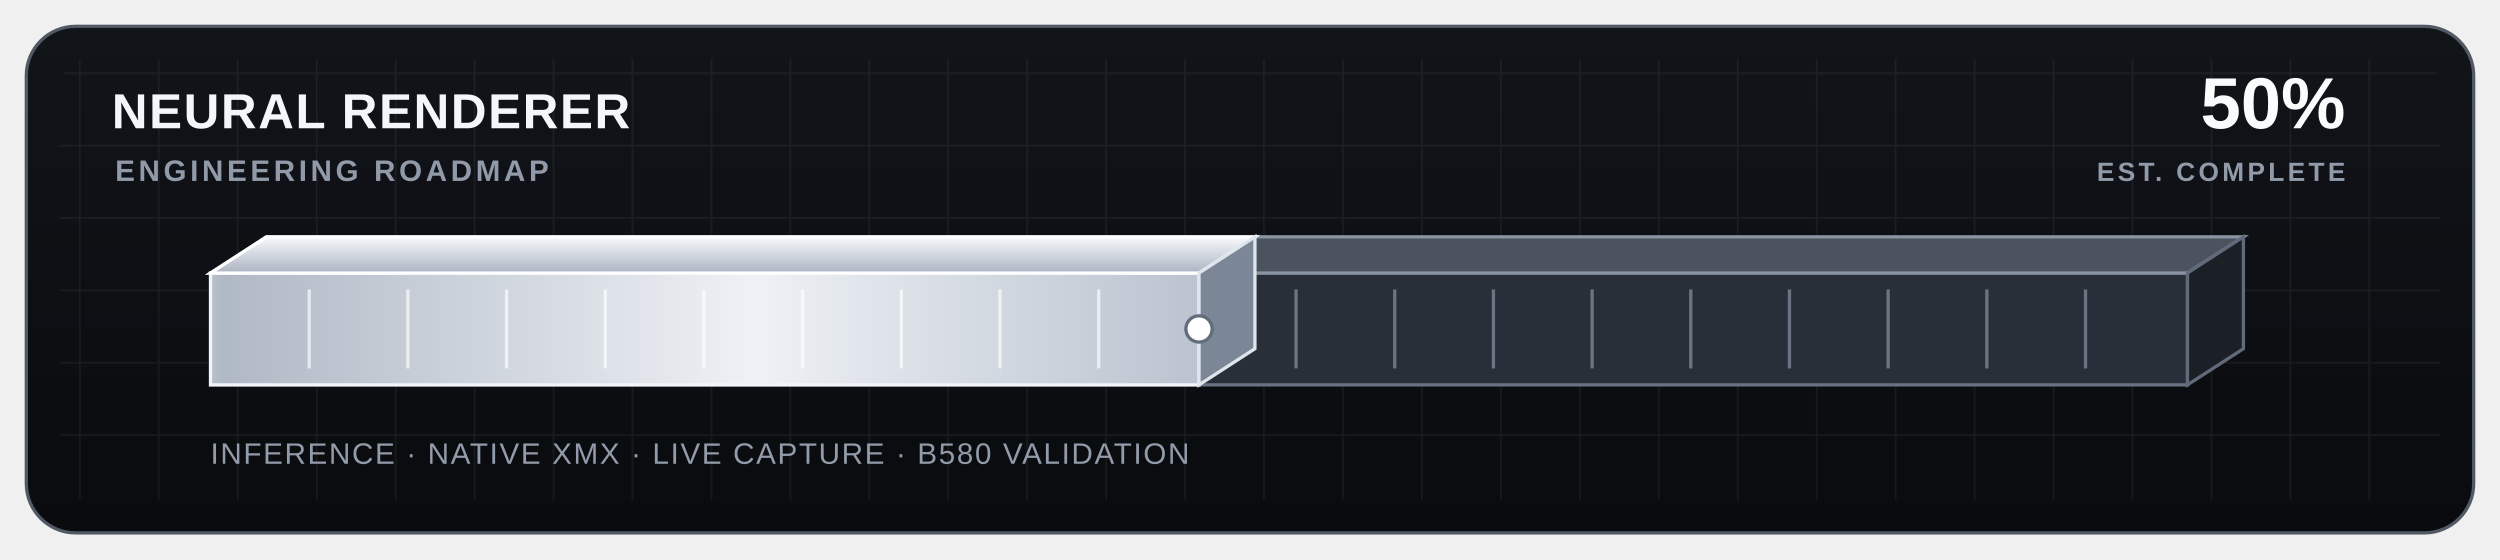
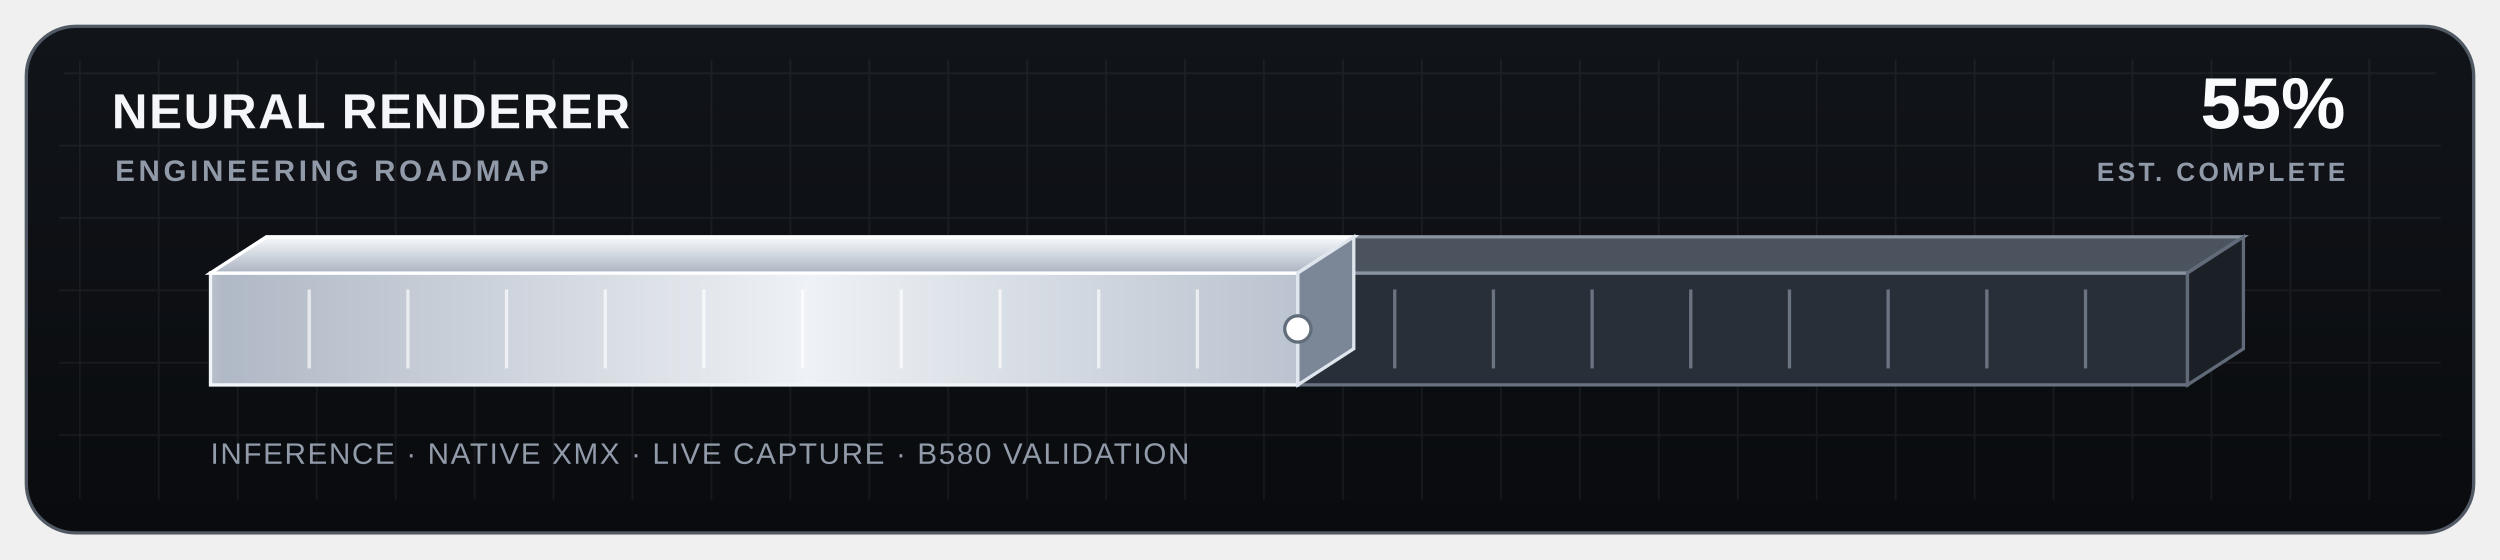
<svg xmlns="http://www.w3.org/2000/svg" width="760" height="170" viewBox="0 0 760 170" role="img" aria-labelledby="title desc">
  <defs>
    <linearGradient id="panel" x1="0" y1="0" x2="0" y2="1">
      <stop offset="0" stop-color="#111419" />
      <stop offset="1" stop-color="#090b0e" />
    </linearGradient>
    <linearGradient id="metal" x1="0" y1="0" x2="1" y2="0">
      <stop offset="0" stop-color="#aeb7c4" />
      <stop offset=".55" stop-color="#eef1f5" />
      <stop offset="1" stop-color="#bac3cf" />
    </linearGradient>
    <linearGradient id="metalTop" x1="0" y1="0" x2="0" y2="1">
      <stop offset="0" stop-color="#f8fafc" />
      <stop offset="1" stop-color="#aab4c1" />
    </linearGradient>
    <linearGradient id="shine" x1="0" y1="0" x2="1" y2="0">
      <stop offset="0" stop-color="#ffffff" stop-opacity="0" />
      <stop offset=".5" stop-color="#ffffff" stop-opacity=".9" />
      <stop offset="1" stop-color="#ffffff" stop-opacity="0" />
    </linearGradient>
    <pattern id="grid" width="24" height="22" patternUnits="userSpaceOnUse">
      <path d="M24 0H0V22" fill="none" stroke="#ffffff" stroke-opacity=".055" stroke-width="1" />
    </pattern>
    <clipPath id="filledFront">
-       <rect x="64" y="83" width="300.5" height="34" />
+       <rect x="64" y="83" width="330.55" height="34" />
    </clipPath>
    <clipPath id="filledTop">
-       <polygon points="64,83 81,72 381.5,72 364.5,83" />
+       <polygon points="64,83 81,72 411.55,72 394.55,83" />
    </clipPath>
  </defs>
  <rect x="8" y="8" width="744" height="154" rx="15" fill="url(#panel)" stroke="#515965" />
  <rect x="18" y="18" width="724" height="134" rx="9" fill="url(#grid)" />
  <text x="34" y="39" fill="#f4f6f9" font-family="Arial, Helvetica, sans-serif" font-size="15" font-weight="700" letter-spacing=".5">NEURAL RENDERER</text>
  <text x="35" y="55" fill="#919aa8" font-family="Arial, Helvetica, sans-serif" font-size="9" font-weight="700" letter-spacing="1.1">ENGINEERING ROADMAP</text>
-   <text x="713" y="39" fill="#fafbfd" text-anchor="end" font-family="Arial, Helvetica, sans-serif" font-size="22" font-weight="700">50%</text>
+   <text x="713" y="39" fill="#fafbfd" text-anchor="end" font-family="Arial, Helvetica, sans-serif" font-size="22" font-weight="700">55%</text>
  <text x="713" y="55" fill="#919aa8" text-anchor="end" font-family="Arial, Helvetica, sans-serif" font-size="8" font-weight="700" letter-spacing="1">EST. COMPLETE</text>
  <polygon points="64,83 665,83 665,117 64,117" fill="#292f38" stroke="#687281" stroke-width="1" />
  <polygon points="64,83 81,72 682,72 665,83" fill="#4b535f" stroke="#8993a1" stroke-width="1" />
  <polygon points="665,83 682,72 682,106 665,117" fill="#1b2027" stroke="#606a78" stroke-width="1" />
-   <polygon points="64,83 364.5,83 364.5,117 64,117" fill="url(#metal)" stroke="#f1f4f8" stroke-width="1" />
-   <polygon points="64,83 81,72 381.5,72 364.5,83" fill="url(#metalTop)" stroke="#ffffff" stroke-width="1" />
-   <polygon points="364.5,83 381.5,72 381.5,106 364.5,117" fill="#7b8797" stroke="#dfe5ec" stroke-width="1" />
+   <polygon points="64,83 394.55,83 394.55,117 64,117" fill="url(#metal)" stroke="#f1f4f8" stroke-width="1" />
+   <polygon points="64,83 81,72 411.55,72 394.55,83" fill="url(#metalTop)" stroke="#ffffff" stroke-width="1" />
+   <polygon points="394.55,83 411.55,72 411.55,106 394.55,117" fill="#7b8797" stroke="#dfe5ec" stroke-width="1" />
  <g clip-path="url(#filledFront)">
    <rect x="20" y="82" width="48" height="38" fill="url(#shine)" opacity=".85">
-       <animate attributeName="x" values="18;360;18" dur="2.8s" repeatCount="indefinite" />
+       <animate attributeName="x" values="18;390;18" dur="2.8s" repeatCount="indefinite" />
    </rect>
  </g>
  <g clip-path="url(#filledTop)">
    <rect x="15" y="70" width="48" height="16" fill="url(#shine)" opacity=".9">
-       <animate attributeName="x" values="18;375;18" dur="2.8s" repeatCount="indefinite" />
+       <animate attributeName="x" values="18;405;18" dur="2.8s" repeatCount="indefinite" />
    </rect>
  </g>
  <g stroke="#8f9aaa" stroke-opacity=".65" stroke-width="1">
-     <path d="M94 88v24 M124 88v24 M154 88v24 M184 88v24 M214 88v24 M244 88v24 M274 88v24 M304 88v24 M334 88v24" stroke="#ffffff" stroke-opacity=".65" />
-     <path d="M394 88v24 M424 88v24 M454 88v24 M484 88v24 M514 88v24 M544 88v24 M574 88v24 M604 88v24 M634 88v24" />
+     <path d="M94 88v24 M124 88v24 M154 88v24 M184 88v24 M214 88v24 M244 88v24 M274 88v24 M304 88v24 M334 88v24 M364 88v24" stroke="#ffffff" stroke-opacity=".65" />
+     <path d="M424 88v24 M454 88v24 M484 88v24 M514 88v24 M544 88v24 M574 88v24 M604 88v24 M634 88v24" />
  </g>
-   <circle cx="364.5" cy="100" r="4" fill="#ffffff" stroke="#626d7b" stroke-width="1">
+   <circle cx="394.55" cy="100" r="4" fill="#ffffff" stroke="#626d7b" stroke-width="1">
    <animate attributeName="r" values="3.5;5;3.5" dur="1.35s" repeatCount="indefinite" />
    <animate attributeName="opacity" values=".78;1;.78" dur="1.35s" repeatCount="indefinite" />
  </circle>
  <text x="64" y="141" fill="#929baa" font-family="Arial, Helvetica, sans-serif" font-size="9" letter-spacing=".5">INFERENCE  ·  NATIVE XMX  ·  LIVE CAPTURE  ·  B580 VALIDATION</text>
</svg>
